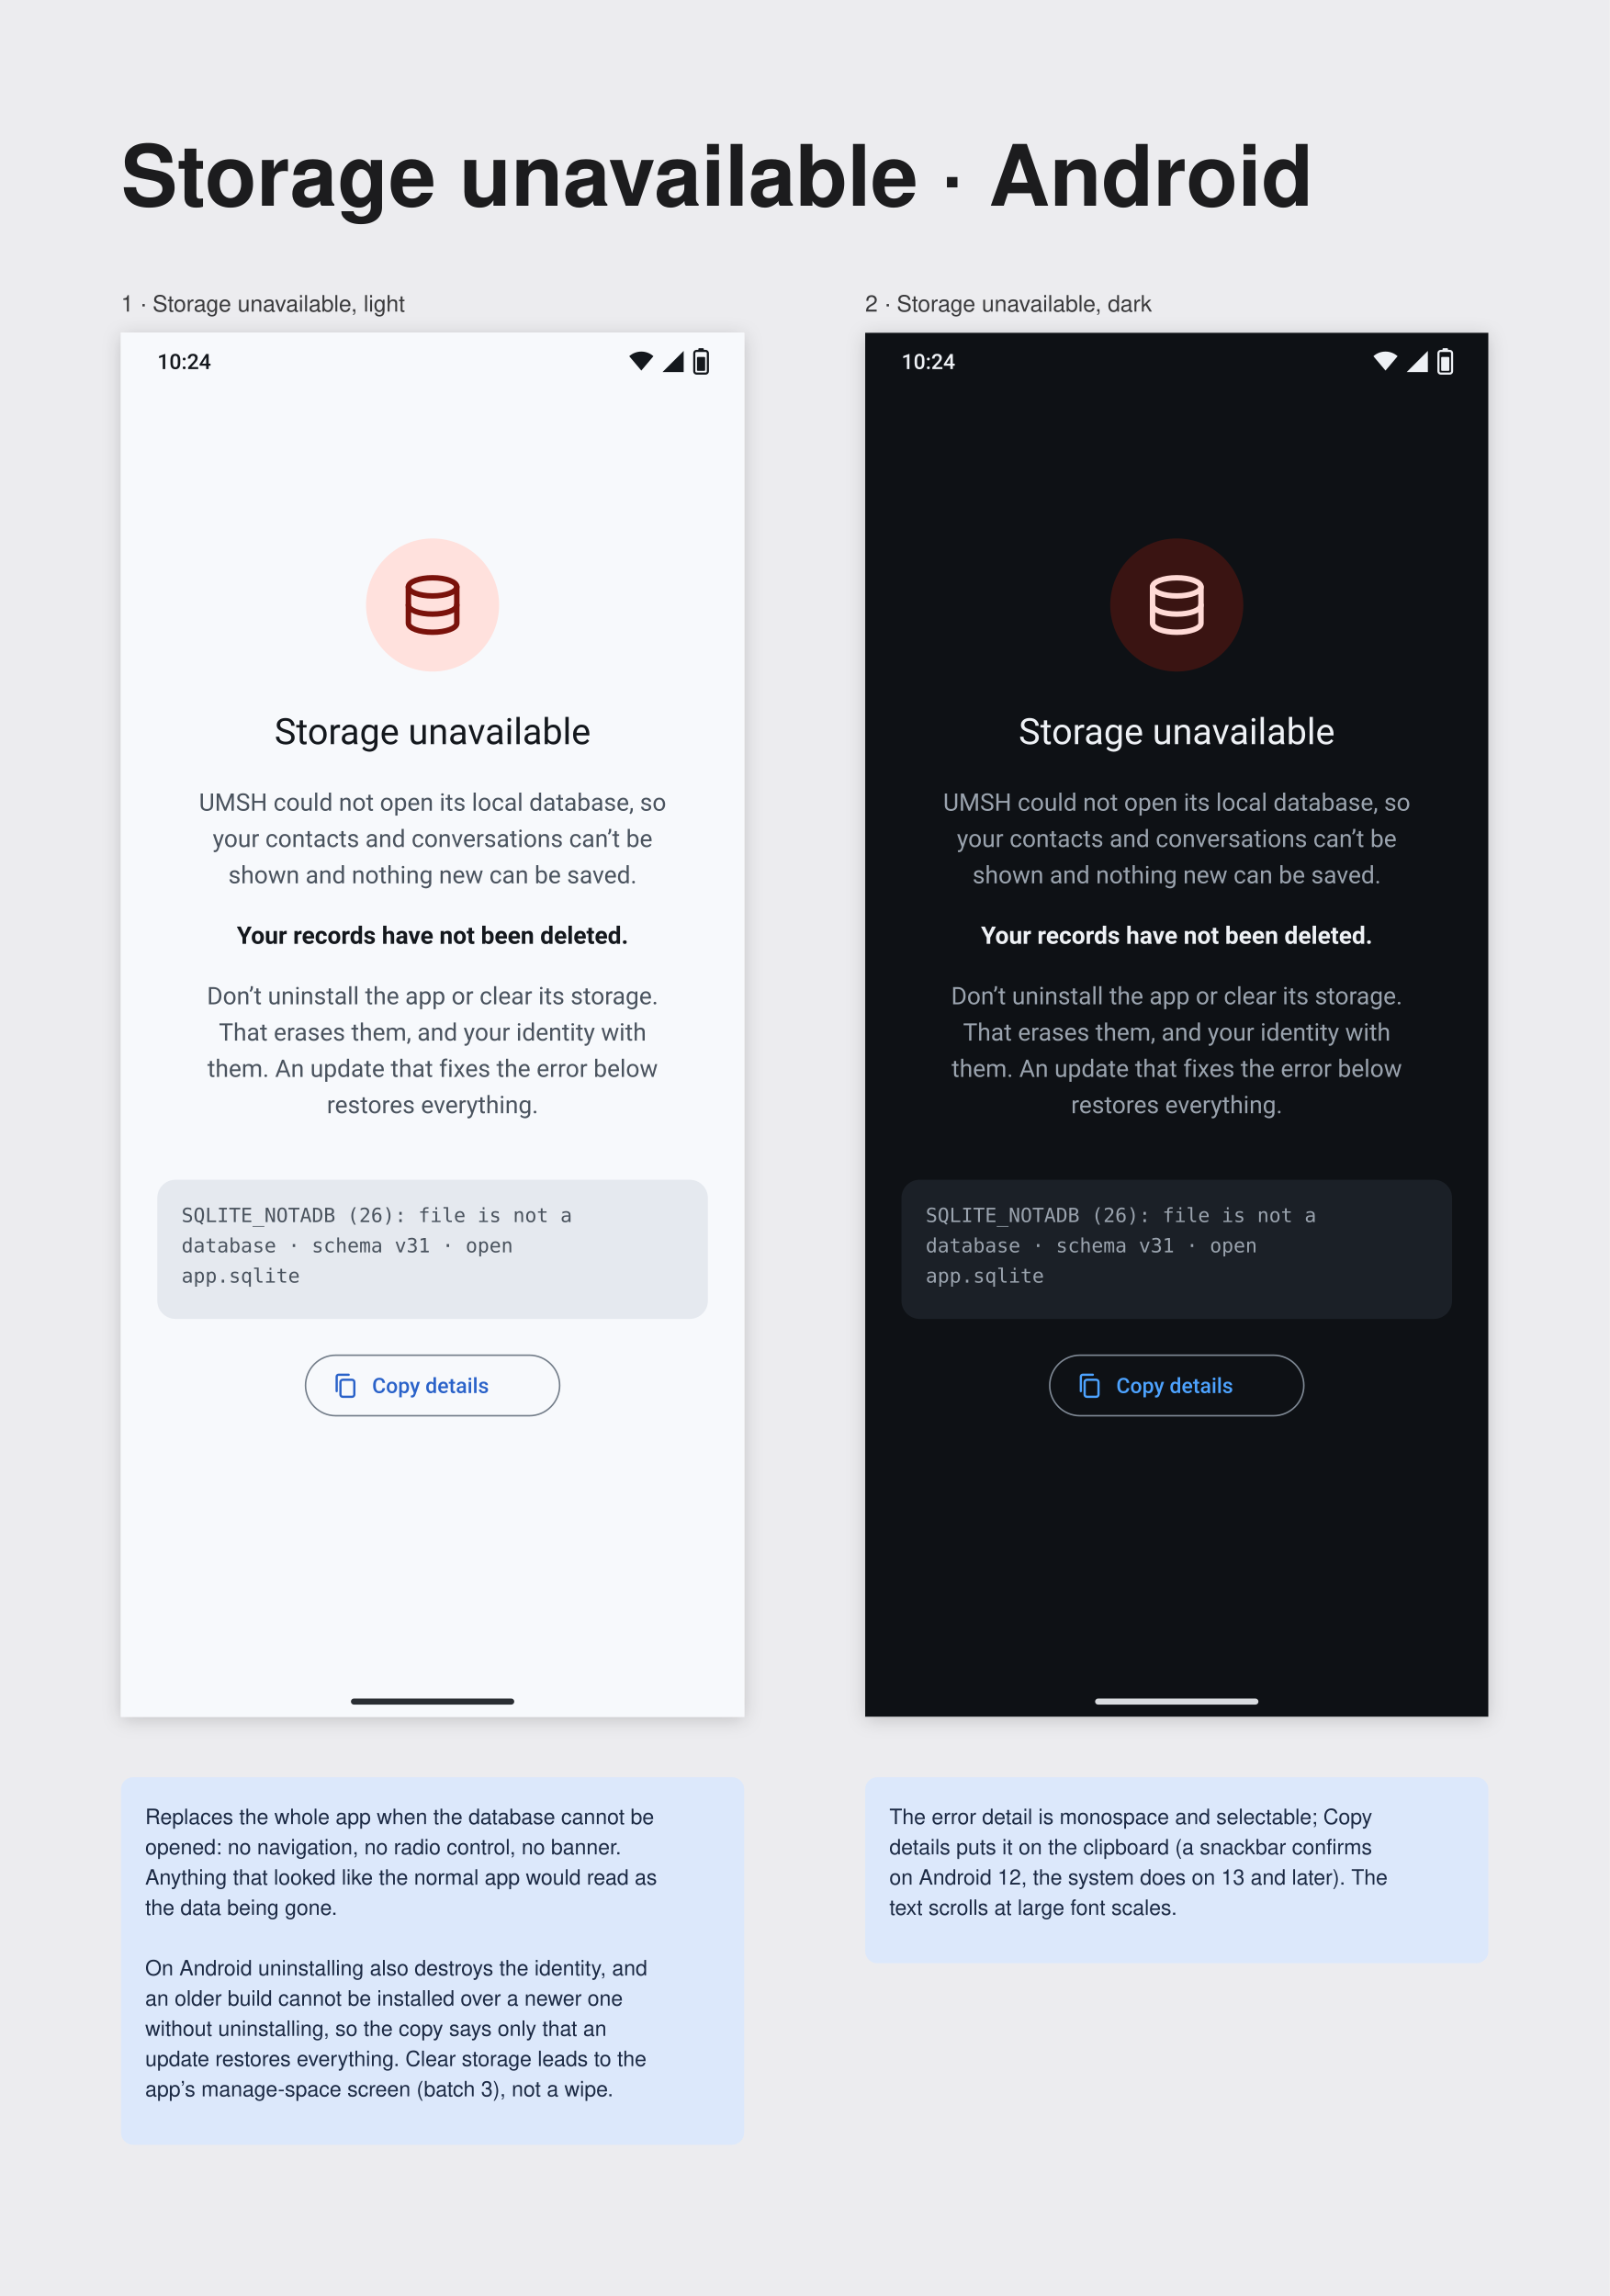
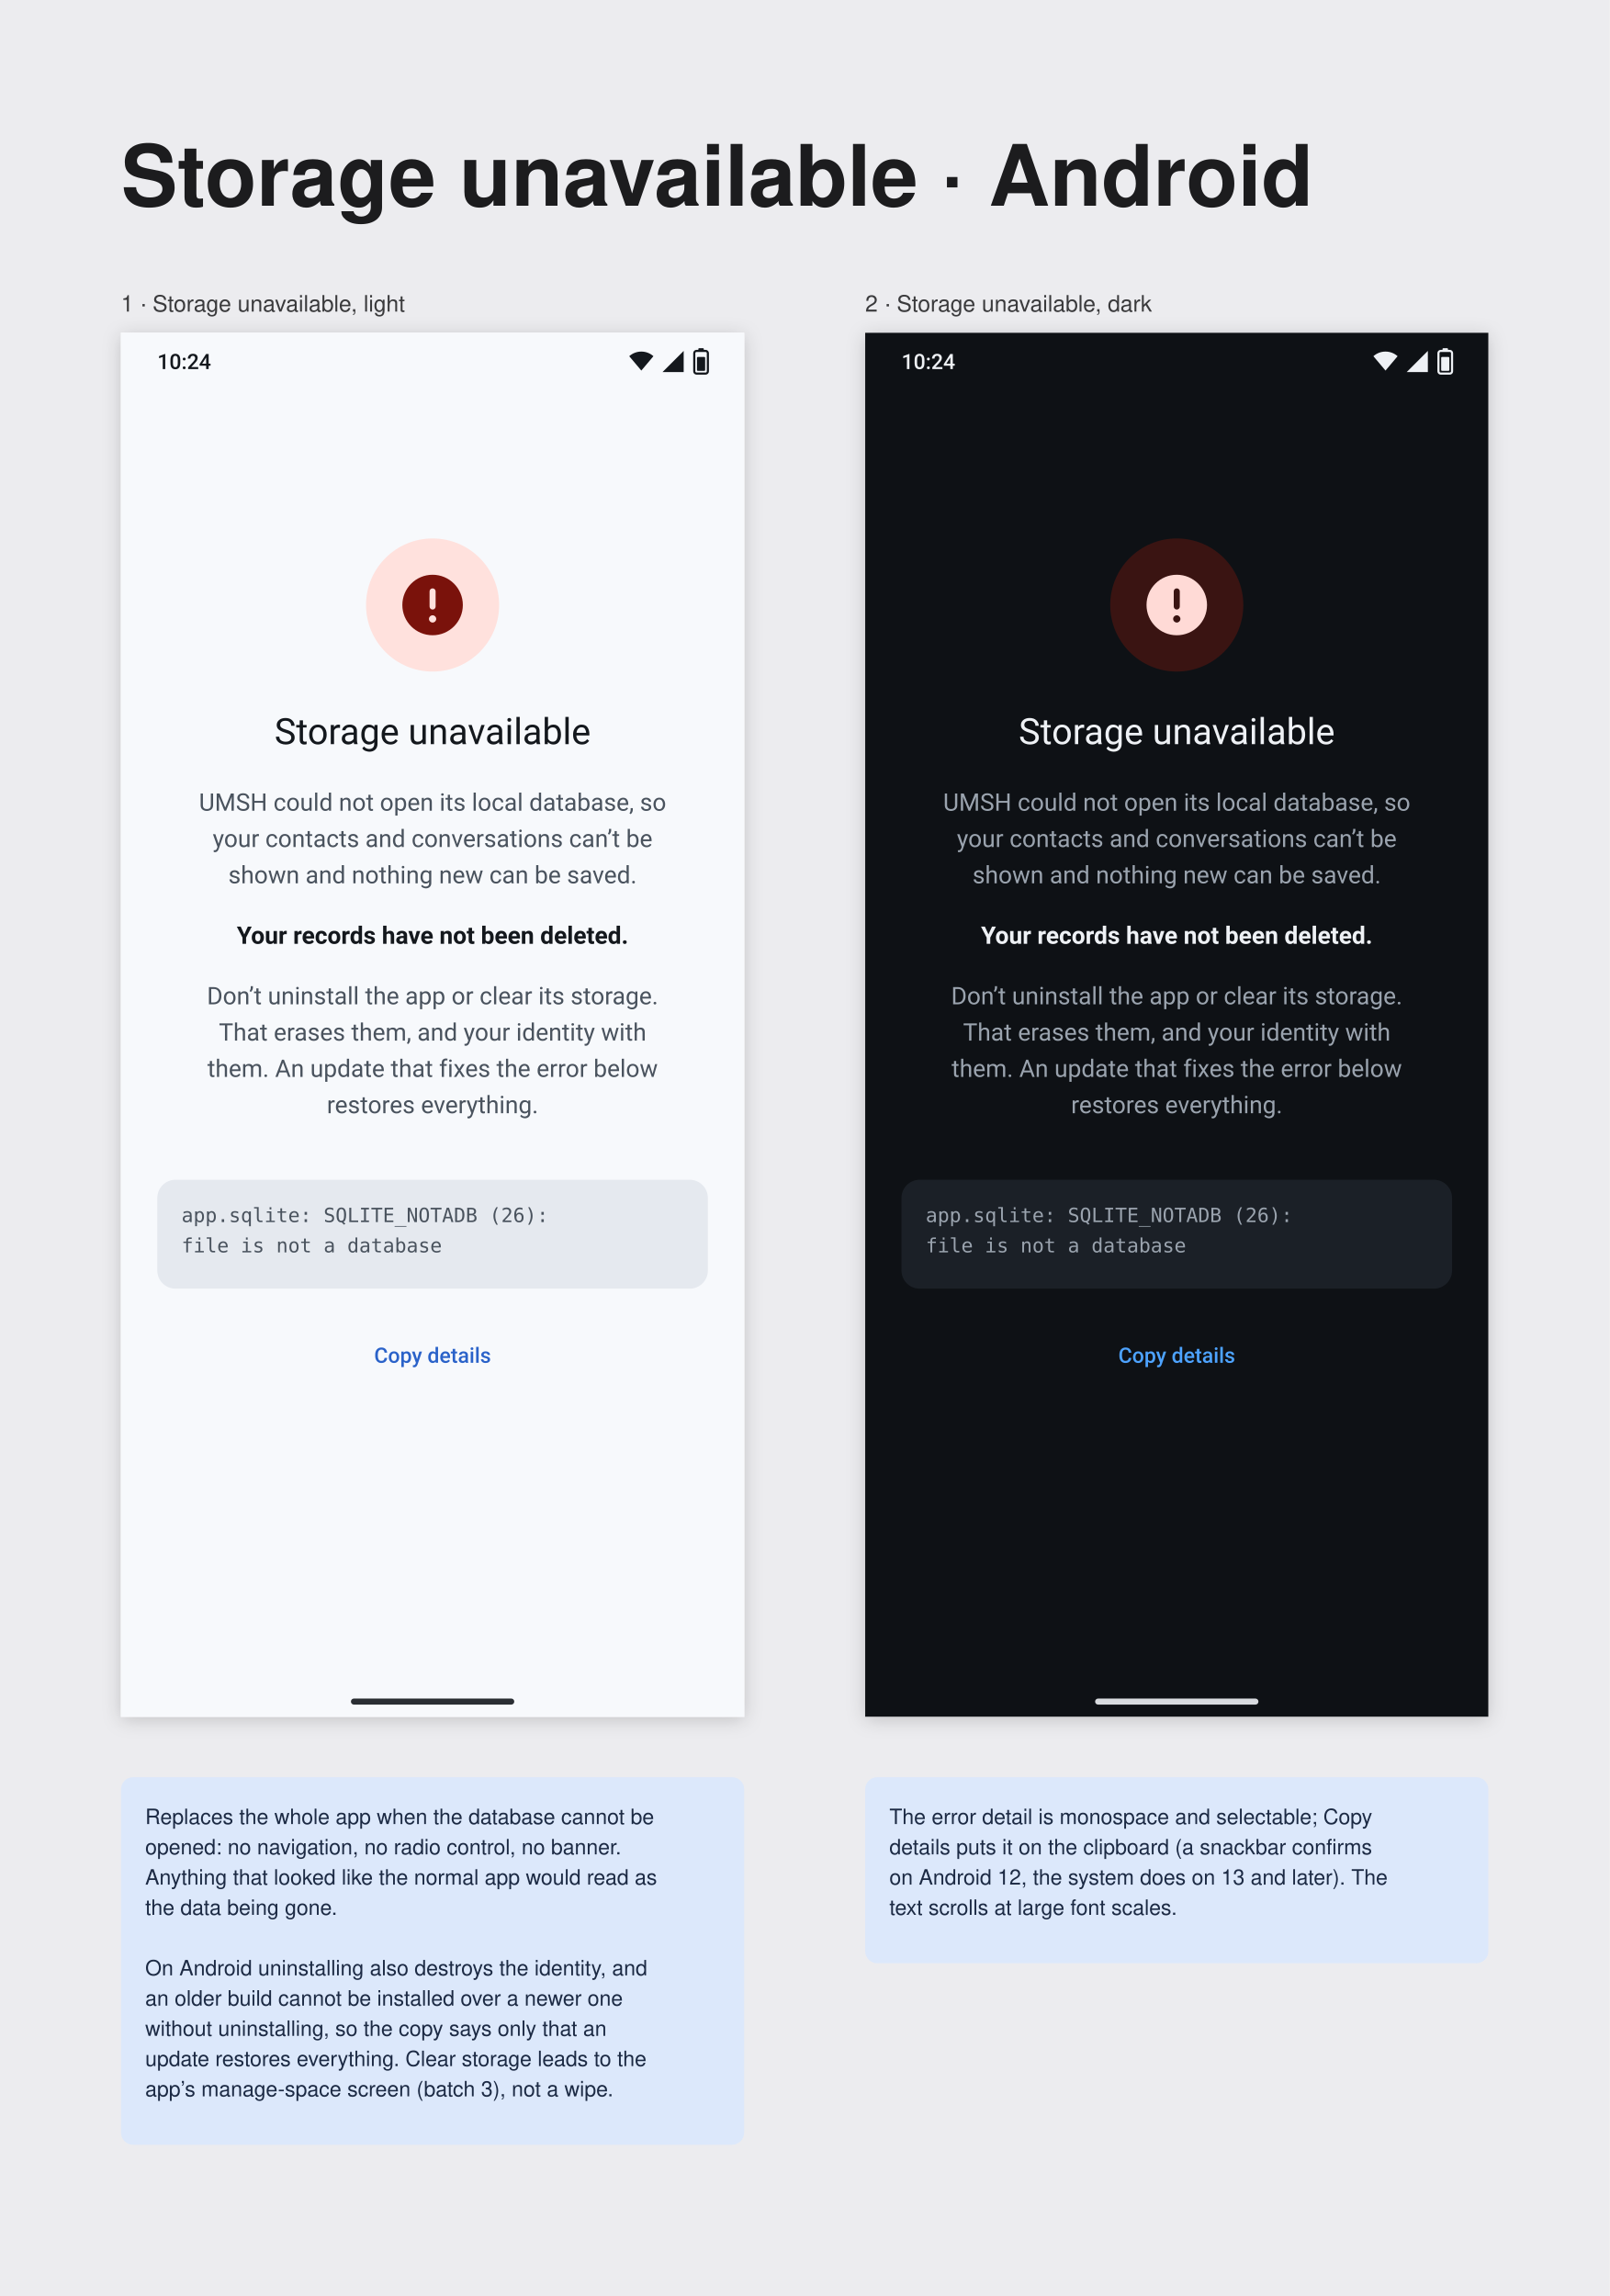
<svg xmlns="http://www.w3.org/2000/svg" width="1064" height="1518" viewBox="0 0 1064 1518" role="img" aria-labelledby="t">
  <defs>
    <filter id="board" x="-5%" y="-5%" width="110%" height="110%">
      <feDropShadow dx="0" dy="2" stdDeviation="6" flood-opacity="0.18" />
    </filter>
    <filter id="lift" x="-10%" y="-20%" width="120%" height="150%">
      <feDropShadow dx="0" dy="2" stdDeviation="3" flood-opacity="0.22" />
    </filter>
  </defs>
  <rect width="1064" height="1518" fill="#ECECEF" />
  <text x="80.0" y="136.0" font-family="-apple-system, 'SF Pro Text', system-ui, 'Helvetica Neue', Helvetica, sans-serif" font-size="56" fill="#1C1C1E" font-weight="700">Storage unavailable · Android</text>
  <text x="80.0" y="206.0" font-family="-apple-system, 'SF Pro Text', system-ui, 'Helvetica Neue', Helvetica, sans-serif" font-size="15" fill="#3A3A3C" font-weight="500">1 · Storage unavailable, light</text>
  <clipPath id="b0">
    <rect width="412" height="915" />
  </clipPath>
  <g transform="translate(80,220)">
    <rect width="412" height="915" fill="#fff" filter="url(#board)" />
    <g clip-path="url(#b0)">
      <rect x="0.0" y="0.0" width="412.0" height="915.0" fill="#F7F9FC" />
      <text x="24.0" y="24.0" font-family="Roboto, 'Google Sans Text', system-ui, -apple-system, 'Helvetica Neue', Arial, sans-serif" font-size="14" fill="#14181D" font-weight="500">10:24</text>
      <rect x="379.0" y="12.0" width="9.0" height="15.0" rx="1.5" fill="none" stroke="#14181D" stroke-width="1.4" />
      <rect x="380.8" y="16.0" width="5.4" height="9.2" rx="0.6" fill="#14181D" />
      <rect x="381.7" y="10.2" width="3.6" height="1.8" rx="0.5" fill="#14181D" />
      <path d="M358 26 L372 26 L372 12 Z" fill="#14181D" />
      <path d="M336 15.5 a12 12 0 0 1 16 0 L344 25 Z" fill="#14181D" />
      <circle cx="206.0" cy="180" r="44" fill="#FFE1DD" />
      <g transform="translate(182.0,156.0) scale(2.0)">
-         <path d="M4 6 v12 c0 1.7 3.6 3 8 3 s8 -1.3 8 -3 V6" fill="none" stroke="#7A120B" stroke-width="1.8" stroke-linecap="round" stroke-linejoin="round" />
-         <ellipse cx="12" cy="6" rx="8" ry="3" fill="none" stroke="#7A120B" stroke-width="1.8" />
-         <path d="M4 12 c0 1.7 3.6 3 8 3 s8 -1.3 8 -3" fill="none" stroke="#7A120B" stroke-width="1.8" stroke-linecap="round" stroke-linejoin="round" />
+         <circle cx="12" cy="12" r="10" fill="#7A120B" />
+         <rect x="11" y="6.5" width="2" height="7" rx="1" fill="#FFE1DD" />
+         <circle cx="12" cy="16.6" r="1.2" fill="#FFE1DD" />
      </g>
      <text x="206.0" y="272.0" font-family="Roboto, 'Google Sans Text', system-ui, -apple-system, 'Helvetica Neue', Arial, sans-serif" font-size="24" fill="#14181D" text-anchor="middle">Storage unavailable</text>
      <text x="206.0" y="316.0" font-family="Roboto, 'Google Sans Text', system-ui, -apple-system, 'Helvetica Neue', Arial, sans-serif" font-size="16" fill="#4A535E" text-anchor="middle">UMSH could not open its local database, so</text>
      <text x="206.0" y="340.0" font-family="Roboto, 'Google Sans Text', system-ui, -apple-system, 'Helvetica Neue', Arial, sans-serif" font-size="16" fill="#4A535E" text-anchor="middle">your contacts and conversations can’t be</text>
      <text x="206.0" y="364.0" font-family="Roboto, 'Google Sans Text', system-ui, -apple-system, 'Helvetica Neue', Arial, sans-serif" font-size="16" fill="#4A535E" text-anchor="middle">shown and nothing new can be saved.</text>
      <text x="206.0" y="404.0" font-family="Roboto, 'Google Sans Text', system-ui, -apple-system, 'Helvetica Neue', Arial, sans-serif" font-size="16" fill="#14181D" font-weight="600" text-anchor="middle">Your records have not been deleted.</text>
      <text x="206.0" y="444.0" font-family="Roboto, 'Google Sans Text', system-ui, -apple-system, 'Helvetica Neue', Arial, sans-serif" font-size="16" fill="#4A535E" text-anchor="middle">Don’t uninstall the app or clear its storage.</text>
      <text x="206.0" y="468.0" font-family="Roboto, 'Google Sans Text', system-ui, -apple-system, 'Helvetica Neue', Arial, sans-serif" font-size="16" fill="#4A535E" text-anchor="middle">That erases them, and your identity with</text>
      <text x="206.0" y="492.0" font-family="Roboto, 'Google Sans Text', system-ui, -apple-system, 'Helvetica Neue', Arial, sans-serif" font-size="16" fill="#4A535E" text-anchor="middle">them. An update that fixes the error below</text>
      <text x="206.0" y="516.0" font-family="Roboto, 'Google Sans Text', system-ui, -apple-system, 'Helvetica Neue', Arial, sans-serif" font-size="16" fill="#4A535E" text-anchor="middle">restores everything.</text>
-       <rect x="24.0" y="560.0" width="364.0" height="92.0" rx="12" fill="#E5E9EF" />
-       <text x="40.0" y="588.0" font-family="'Roboto Mono', 'Droid Sans Mono', ui-monospace, Menlo, monospace" font-size="13" fill="#4A535E">SQLITE_NOTADB (26): file is not a</text>
-       <text x="40.0" y="608.0" font-family="'Roboto Mono', 'Droid Sans Mono', ui-monospace, Menlo, monospace" font-size="13" fill="#4A535E">database · schema v31 · open</text>
-       <text x="40.0" y="628.0" font-family="'Roboto Mono', 'Droid Sans Mono', ui-monospace, Menlo, monospace" font-size="13" fill="#4A535E">app.sqlite</text>
-       <rect x="122.0" y="676.0" width="168.0" height="40.0" rx="20" fill="none" stroke="#737D89" stroke-width="1" />
-       <g transform="translate(138.0,686.0) scale(0.8333333)">
-         <rect x="8.5" y="7.5" width="11.0" height="13.5" rx="1.8" fill="none" stroke="#2A62C9" stroke-width="1.8" />
-         <path d="M5.5 16.5 V5 a1.5 1.5 0 0 1 1.5 -1.5 H15" fill="none" stroke="#2A62C9" stroke-width="1.8" stroke-linecap="round" stroke-linejoin="round" />
-       </g>
-       <text x="166.0" y="701.0" font-family="Roboto, 'Google Sans Text', system-ui, -apple-system, 'Helvetica Neue', Arial, sans-serif" font-size="14" fill="#2A62C9" font-weight="500">Copy details</text>
+       <rect x="24.0" y="560.0" width="364.0" height="72.0" rx="12" fill="#E5E9EF" />
+       <text x="40.0" y="588.0" font-family="'Roboto Mono', 'Droid Sans Mono', ui-monospace, Menlo, monospace" font-size="13" fill="#4A535E">app.sqlite: SQLITE_NOTADB (26):</text>
+       <text x="40.0" y="608.0" font-family="'Roboto Mono', 'Droid Sans Mono', ui-monospace, Menlo, monospace" font-size="13" fill="#4A535E">file is not a database</text>
+       <text x="206.0" y="681.0" font-family="Roboto, 'Google Sans Text', system-ui, -apple-system, 'Helvetica Neue', Arial, sans-serif" font-size="14" fill="#2A62C9" font-weight="500" text-anchor="middle">Copy details</text>
      <rect x="152.0" y="903.0" width="108.0" height="4.0" rx="2" fill="#14181D" opacity="0.9" />
    </g>
  </g>
  <rect x="80.0" y="1175.0" width="412.0" height="243.0" rx="8" fill="#DCE8FB" />
  <text x="96.0" y="1206.0" font-family="-apple-system, 'SF Pro Text', system-ui, 'Helvetica Neue', Helvetica, sans-serif" font-size="14" fill="#1C2A44">Replaces the whole app when the database cannot be</text>
  <text x="96.0" y="1226.0" font-family="-apple-system, 'SF Pro Text', system-ui, 'Helvetica Neue', Helvetica, sans-serif" font-size="14" fill="#1C2A44">opened: no navigation, no radio control, no banner.</text>
  <text x="96.0" y="1246.0" font-family="-apple-system, 'SF Pro Text', system-ui, 'Helvetica Neue', Helvetica, sans-serif" font-size="14" fill="#1C2A44">Anything that looked like the normal app would read as</text>
  <text x="96.0" y="1266.0" font-family="-apple-system, 'SF Pro Text', system-ui, 'Helvetica Neue', Helvetica, sans-serif" font-size="14" fill="#1C2A44">the data being gone.</text>
  <text x="96.0" y="1306.0" font-family="-apple-system, 'SF Pro Text', system-ui, 'Helvetica Neue', Helvetica, sans-serif" font-size="14" fill="#1C2A44">On Android uninstalling also destroys the identity, and</text>
  <text x="96.0" y="1326.0" font-family="-apple-system, 'SF Pro Text', system-ui, 'Helvetica Neue', Helvetica, sans-serif" font-size="14" fill="#1C2A44">an older build cannot be installed over a newer one</text>
  <text x="96.0" y="1346.0" font-family="-apple-system, 'SF Pro Text', system-ui, 'Helvetica Neue', Helvetica, sans-serif" font-size="14" fill="#1C2A44">without uninstalling, so the copy says only that an</text>
  <text x="96.0" y="1366.0" font-family="-apple-system, 'SF Pro Text', system-ui, 'Helvetica Neue', Helvetica, sans-serif" font-size="14" fill="#1C2A44">update restores everything. Clear storage leads to the</text>
  <text x="96.0" y="1386.0" font-family="-apple-system, 'SF Pro Text', system-ui, 'Helvetica Neue', Helvetica, sans-serif" font-size="14" fill="#1C2A44">app’s manage-space screen (batch 3), not a wipe.</text>
  <text x="572.0" y="206.0" font-family="-apple-system, 'SF Pro Text', system-ui, 'Helvetica Neue', Helvetica, sans-serif" font-size="15" fill="#3A3A3C" font-weight="500">2 · Storage unavailable, dark</text>
  <clipPath id="b1">
    <rect width="412" height="915" />
  </clipPath>
  <g transform="translate(572,220)">
    <rect width="412" height="915" fill="#fff" filter="url(#board)" />
    <g clip-path="url(#b1)">
      <rect x="0.0" y="0.0" width="412.0" height="915.0" fill="#0E1115" />
      <text x="24.0" y="24.0" font-family="Roboto, 'Google Sans Text', system-ui, -apple-system, 'Helvetica Neue', Arial, sans-serif" font-size="14" fill="#EEF1F5" font-weight="500">10:24</text>
      <rect x="379.0" y="12.0" width="9.0" height="15.0" rx="1.5" fill="none" stroke="#EEF1F5" stroke-width="1.4" />
      <rect x="380.8" y="16.0" width="5.4" height="9.2" rx="0.6" fill="#EEF1F5" />
      <rect x="381.7" y="10.2" width="3.6" height="1.8" rx="0.5" fill="#EEF1F5" />
      <path d="M358 26 L372 26 L372 12 Z" fill="#EEF1F5" />
      <path d="M336 15.5 a12 12 0 0 1 16 0 L344 25 Z" fill="#EEF1F5" />
      <circle cx="206.0" cy="180" r="44" fill="#3A1412" />
      <g transform="translate(182.0,156.0) scale(2.0)">
-         <path d="M4 6 v12 c0 1.7 3.6 3 8 3 s8 -1.3 8 -3 V6" fill="none" stroke="#FFDAD6" stroke-width="1.8" stroke-linecap="round" stroke-linejoin="round" />
-         <ellipse cx="12" cy="6" rx="8" ry="3" fill="none" stroke="#FFDAD6" stroke-width="1.8" />
-         <path d="M4 12 c0 1.7 3.6 3 8 3 s8 -1.3 8 -3" fill="none" stroke="#FFDAD6" stroke-width="1.8" stroke-linecap="round" stroke-linejoin="round" />
+         <circle cx="12" cy="12" r="10" fill="#FFDAD6" />
+         <rect x="11" y="6.5" width="2" height="7" rx="1" fill="#3A1412" />
+         <circle cx="12" cy="16.6" r="1.2" fill="#3A1412" />
      </g>
      <text x="206.0" y="272.0" font-family="Roboto, 'Google Sans Text', system-ui, -apple-system, 'Helvetica Neue', Arial, sans-serif" font-size="24" fill="#EEF1F5" text-anchor="middle">Storage unavailable</text>
      <text x="206.0" y="316.0" font-family="Roboto, 'Google Sans Text', system-ui, -apple-system, 'Helvetica Neue', Arial, sans-serif" font-size="16" fill="#9AA3AE" text-anchor="middle">UMSH could not open its local database, so</text>
      <text x="206.0" y="340.0" font-family="Roboto, 'Google Sans Text', system-ui, -apple-system, 'Helvetica Neue', Arial, sans-serif" font-size="16" fill="#9AA3AE" text-anchor="middle">your contacts and conversations can’t be</text>
      <text x="206.0" y="364.0" font-family="Roboto, 'Google Sans Text', system-ui, -apple-system, 'Helvetica Neue', Arial, sans-serif" font-size="16" fill="#9AA3AE" text-anchor="middle">shown and nothing new can be saved.</text>
      <text x="206.0" y="404.0" font-family="Roboto, 'Google Sans Text', system-ui, -apple-system, 'Helvetica Neue', Arial, sans-serif" font-size="16" fill="#EEF1F5" font-weight="600" text-anchor="middle">Your records have not been deleted.</text>
      <text x="206.0" y="444.0" font-family="Roboto, 'Google Sans Text', system-ui, -apple-system, 'Helvetica Neue', Arial, sans-serif" font-size="16" fill="#9AA3AE" text-anchor="middle">Don’t uninstall the app or clear its storage.</text>
      <text x="206.0" y="468.0" font-family="Roboto, 'Google Sans Text', system-ui, -apple-system, 'Helvetica Neue', Arial, sans-serif" font-size="16" fill="#9AA3AE" text-anchor="middle">That erases them, and your identity with</text>
      <text x="206.0" y="492.0" font-family="Roboto, 'Google Sans Text', system-ui, -apple-system, 'Helvetica Neue', Arial, sans-serif" font-size="16" fill="#9AA3AE" text-anchor="middle">them. An update that fixes the error below</text>
      <text x="206.0" y="516.0" font-family="Roboto, 'Google Sans Text', system-ui, -apple-system, 'Helvetica Neue', Arial, sans-serif" font-size="16" fill="#9AA3AE" text-anchor="middle">restores everything.</text>
-       <rect x="24.0" y="560.0" width="364.0" height="92.0" rx="12" fill="#1B2027" />
-       <text x="40.0" y="588.0" font-family="'Roboto Mono', 'Droid Sans Mono', ui-monospace, Menlo, monospace" font-size="13" fill="#9AA3AE">SQLITE_NOTADB (26): file is not a</text>
-       <text x="40.0" y="608.0" font-family="'Roboto Mono', 'Droid Sans Mono', ui-monospace, Menlo, monospace" font-size="13" fill="#9AA3AE">database · schema v31 · open</text>
-       <text x="40.0" y="628.0" font-family="'Roboto Mono', 'Droid Sans Mono', ui-monospace, Menlo, monospace" font-size="13" fill="#9AA3AE">app.sqlite</text>
-       <rect x="122.0" y="676.0" width="168.0" height="40.0" rx="20" fill="none" stroke="#7F8995" stroke-width="1" />
-       <g transform="translate(138.0,686.0) scale(0.8333333)">
-         <rect x="8.5" y="7.5" width="11.0" height="13.5" rx="1.8" fill="none" stroke="#4DA3FF" stroke-width="1.8" />
-         <path d="M5.5 16.5 V5 a1.5 1.5 0 0 1 1.5 -1.5 H15" fill="none" stroke="#4DA3FF" stroke-width="1.8" stroke-linecap="round" stroke-linejoin="round" />
-       </g>
-       <text x="166.0" y="701.0" font-family="Roboto, 'Google Sans Text', system-ui, -apple-system, 'Helvetica Neue', Arial, sans-serif" font-size="14" fill="#4DA3FF" font-weight="500">Copy details</text>
+       <rect x="24.0" y="560.0" width="364.0" height="72.0" rx="12" fill="#1B2027" />
+       <text x="40.0" y="588.0" font-family="'Roboto Mono', 'Droid Sans Mono', ui-monospace, Menlo, monospace" font-size="13" fill="#9AA3AE">app.sqlite: SQLITE_NOTADB (26):</text>
+       <text x="40.0" y="608.0" font-family="'Roboto Mono', 'Droid Sans Mono', ui-monospace, Menlo, monospace" font-size="13" fill="#9AA3AE">file is not a database</text>
+       <text x="206.0" y="681.0" font-family="Roboto, 'Google Sans Text', system-ui, -apple-system, 'Helvetica Neue', Arial, sans-serif" font-size="14" fill="#4DA3FF" font-weight="500" text-anchor="middle">Copy details</text>
      <rect x="152.0" y="903.0" width="108.0" height="4.0" rx="2" fill="#EEF1F5" opacity="0.9" />
    </g>
  </g>
  <rect x="572.0" y="1175.0" width="412.0" height="123.0" rx="8" fill="#DCE8FB" />
  <text x="588.0" y="1206.0" font-family="-apple-system, 'SF Pro Text', system-ui, 'Helvetica Neue', Helvetica, sans-serif" font-size="14" fill="#1C2A44">The error detail is monospace and selectable; Copy</text>
  <text x="588.0" y="1226.0" font-family="-apple-system, 'SF Pro Text', system-ui, 'Helvetica Neue', Helvetica, sans-serif" font-size="14" fill="#1C2A44">details puts it on the clipboard (a snackbar confirms</text>
  <text x="588.0" y="1246.0" font-family="-apple-system, 'SF Pro Text', system-ui, 'Helvetica Neue', Helvetica, sans-serif" font-size="14" fill="#1C2A44">on Android 12, the system does on 13 and later). The</text>
  <text x="588.0" y="1266.0" font-family="-apple-system, 'SF Pro Text', system-ui, 'Helvetica Neue', Helvetica, sans-serif" font-size="14" fill="#1C2A44">text scrolls at large font scales.</text>
</svg>
